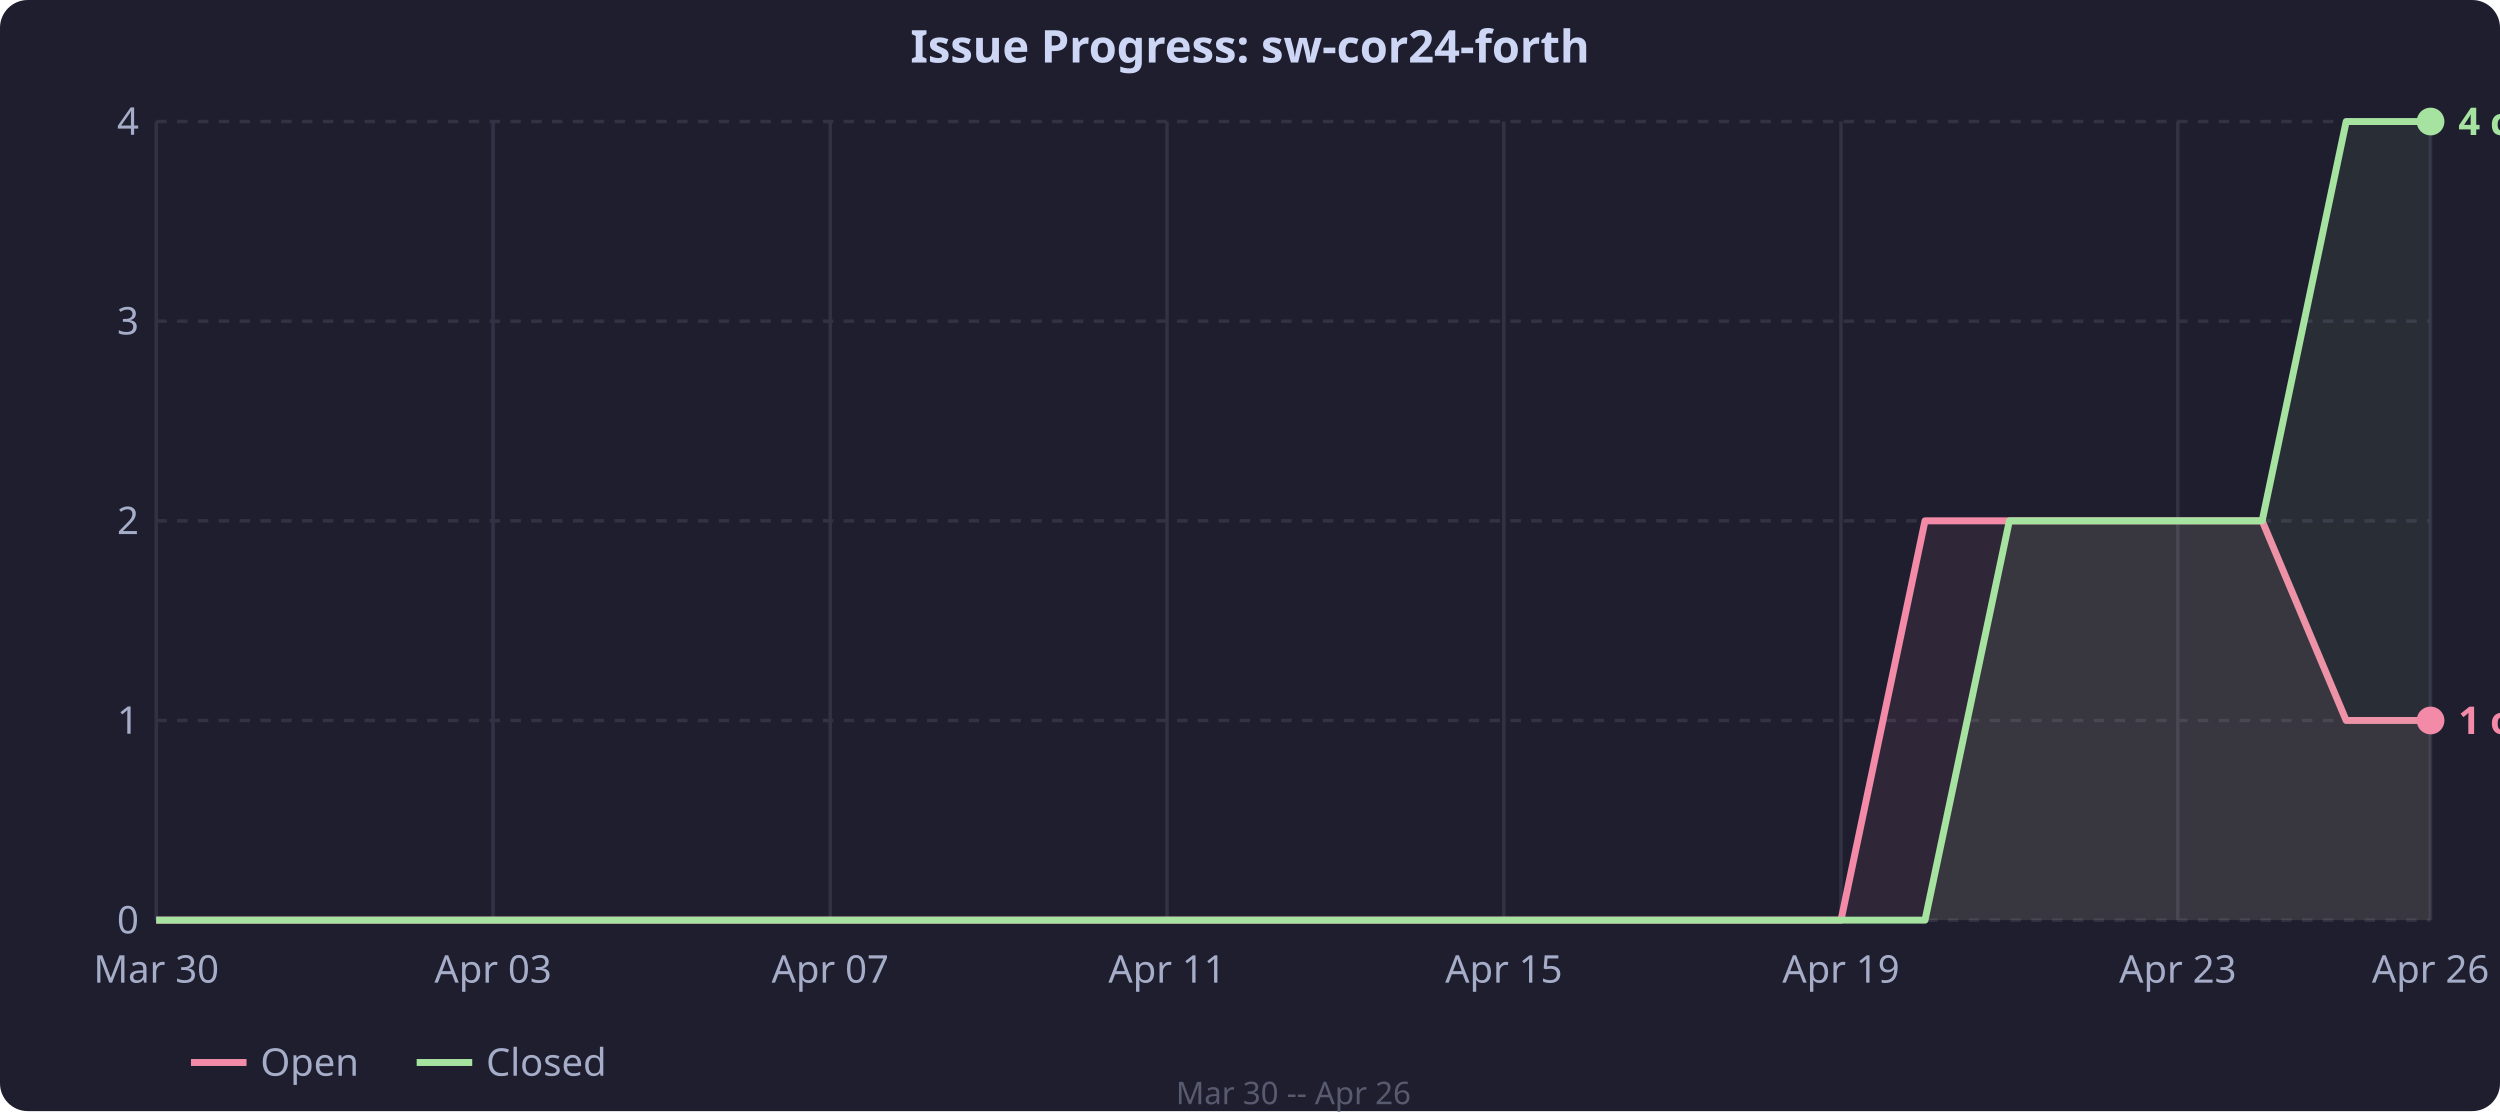
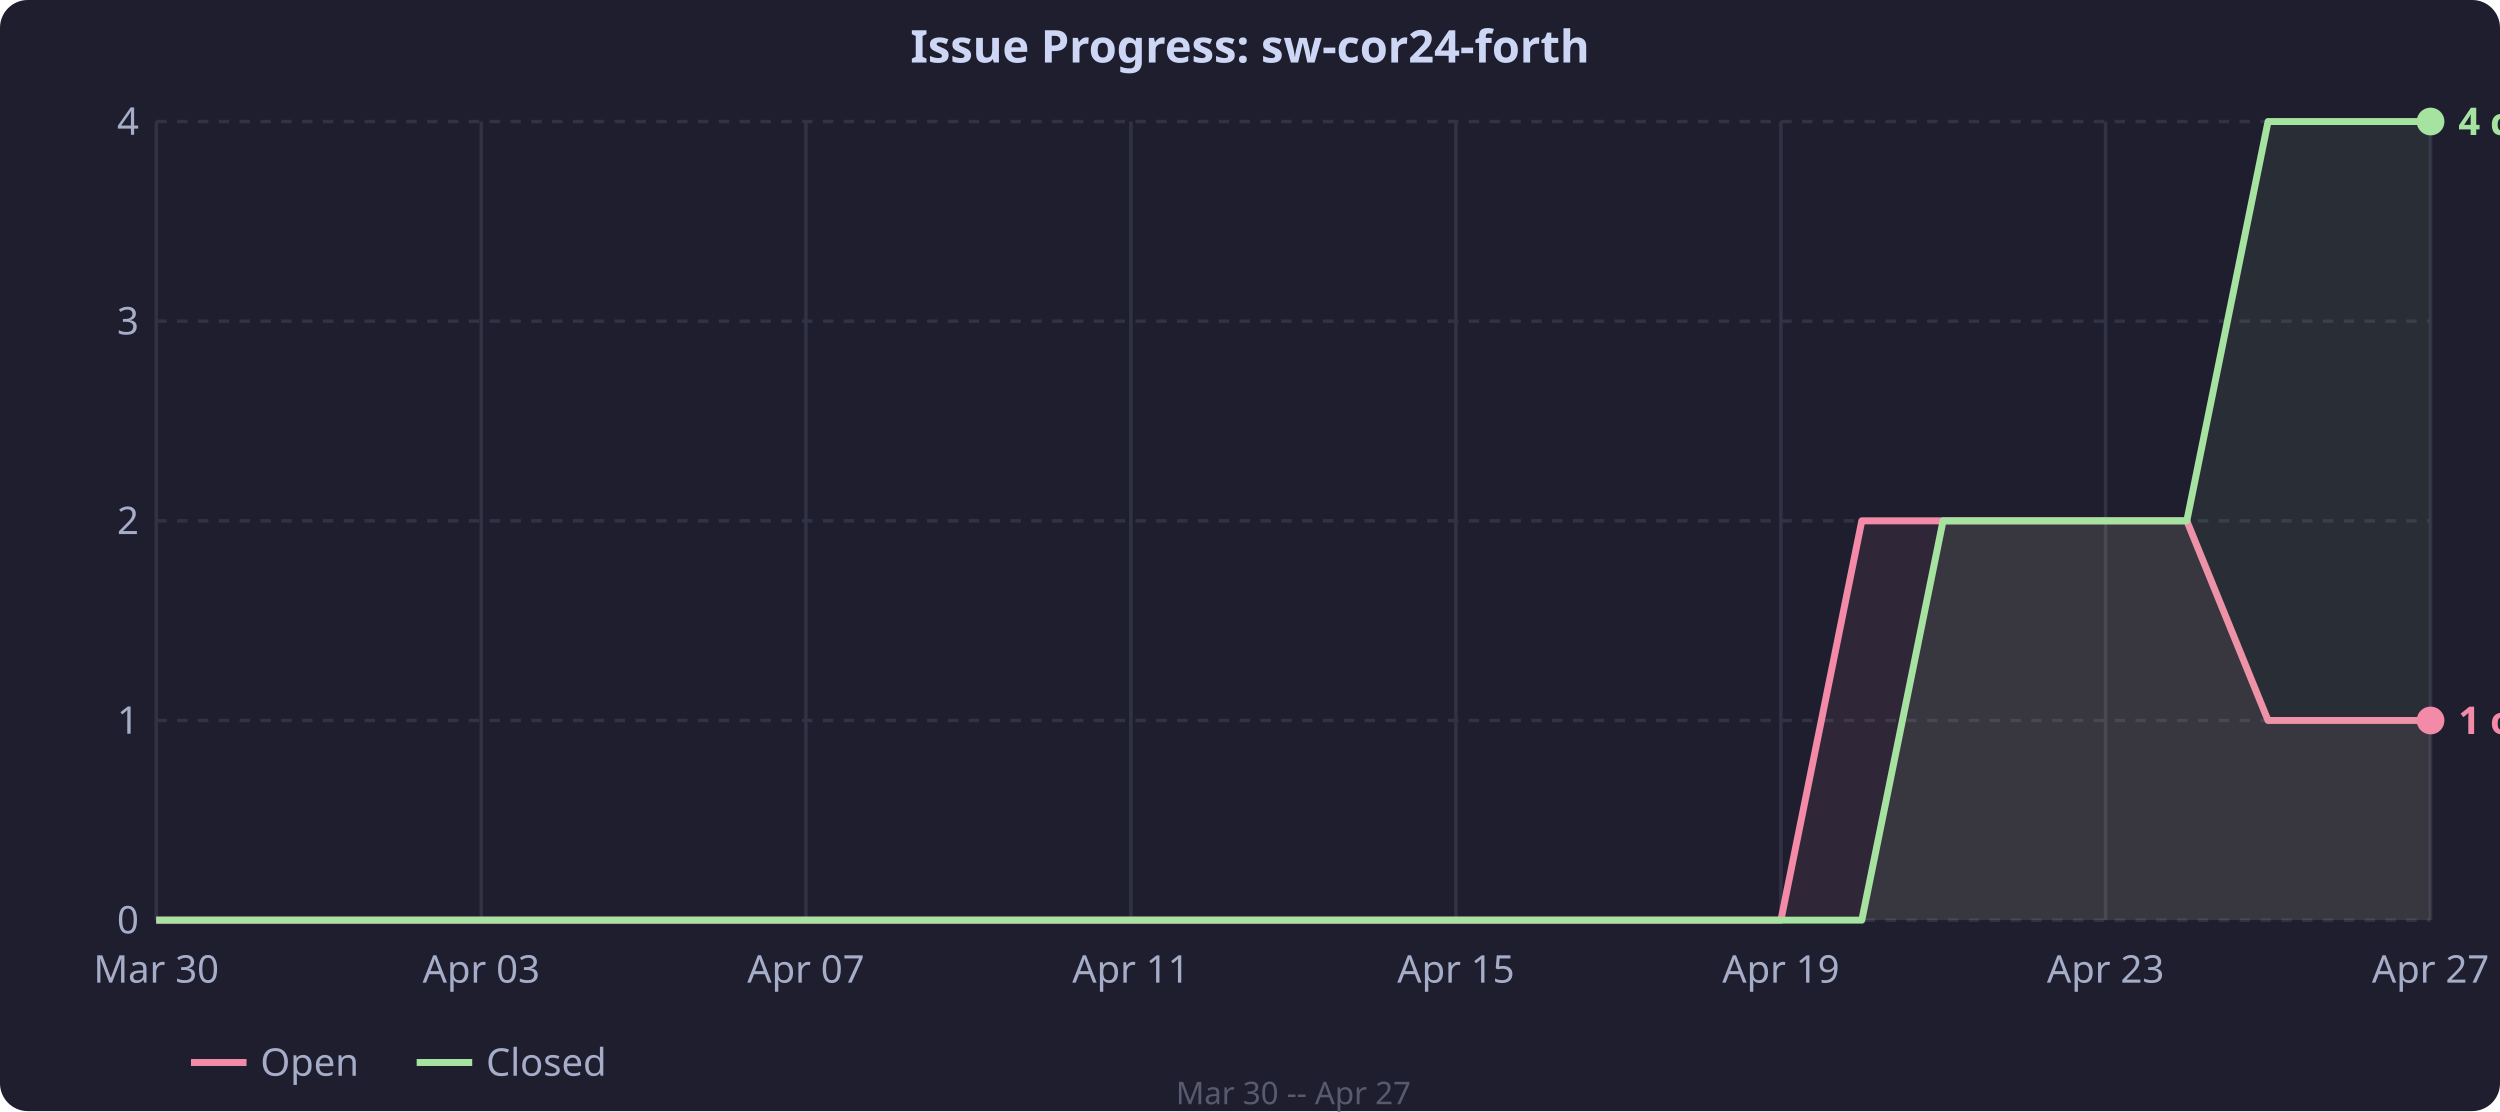
<svg xmlns="http://www.w3.org/2000/svg" viewBox="0 0 720 320" style="font-family: system-ui, sans-serif; font-size: 11px; color: #cdd6f4;">
  <rect width="720" height="320" fill="#1e1e2e" rx="8" />
  <line x1="45" y1="265.0" x2="700" y2="265.0" stroke="#313244" stroke-dasharray="3,3" />
  <text x="40" y="265.0" fill="#a6adc8" text-anchor="end" dominant-baseline="middle">0</text>
  <line x1="45" y1="207.5" x2="700" y2="207.5" stroke="#313244" stroke-dasharray="3,3" />
  <text x="40" y="207.5" fill="#a6adc8" text-anchor="end" dominant-baseline="middle">1</text>
  <line x1="45" y1="150.0" x2="700" y2="150.0" stroke="#313244" stroke-dasharray="3,3" />
  <text x="40" y="150.0" fill="#a6adc8" text-anchor="end" dominant-baseline="middle">2</text>
  <line x1="45" y1="92.5" x2="700" y2="92.5" stroke="#313244" stroke-dasharray="3,3" />
  <text x="40" y="92.5" fill="#a6adc8" text-anchor="end" dominant-baseline="middle">3</text>
  <line x1="45" y1="35.0" x2="700" y2="35.0" stroke="#313244" stroke-dasharray="3,3" />
  <text x="40" y="35.0" fill="#a6adc8" text-anchor="end" dominant-baseline="middle">4</text>
  <text x="45.0" y="283" fill="#a6adc8" text-anchor="middle">Mar 30</text>
  <line x1="45.0" y1="35" x2="45.0" y2="265" stroke="#313244" />
-   <text x="142.0" y="283" fill="#a6adc8" text-anchor="middle">Apr 03</text>
-   <line x1="142.0" y1="35" x2="142.0" y2="265" stroke="#313244" />
-   <text x="239.1" y="283" fill="#a6adc8" text-anchor="middle">Apr 07</text>
-   <line x1="239.1" y1="35" x2="239.1" y2="265" stroke="#313244" />
-   <text x="336.1" y="283" fill="#a6adc8" text-anchor="middle">Apr 11</text>
-   <line x1="336.1" y1="35" x2="336.1" y2="265" stroke="#313244" />
-   <text x="433.1" y="283" fill="#a6adc8" text-anchor="middle">Apr 15</text>
-   <line x1="433.1" y1="35" x2="433.1" y2="265" stroke="#313244" />
-   <text x="530.2" y="283" fill="#a6adc8" text-anchor="middle">Apr 19</text>
-   <line x1="530.2" y1="35" x2="530.2" y2="265" stroke="#313244" />
-   <text x="627.2" y="283" fill="#a6adc8" text-anchor="middle">Apr 23</text>
-   <line x1="627.2" y1="35" x2="627.2" y2="265" stroke="#313244" />
-   <text x="700.0" y="283" fill="#a6adc8" text-anchor="middle">Apr 26</text>
+   <text x="138.6" y="283" fill="#a6adc8" text-anchor="middle">Apr 03</text>
+   <line x1="138.6" y1="35" x2="138.6" y2="265" stroke="#313244" />
+   <text x="232.1" y="283" fill="#a6adc8" text-anchor="middle">Apr 07</text>
+   <line x1="232.1" y1="35" x2="232.1" y2="265" stroke="#313244" />
+   <text x="325.7" y="283" fill="#a6adc8" text-anchor="middle">Apr 11</text>
+   <line x1="325.7" y1="35" x2="325.7" y2="265" stroke="#313244" />
+   <text x="419.3" y="283" fill="#a6adc8" text-anchor="middle">Apr 15</text>
+   <line x1="419.3" y1="35" x2="419.3" y2="265" stroke="#313244" />
+   <text x="512.9" y="283" fill="#a6adc8" text-anchor="middle">Apr 19</text>
+   <line x1="512.9" y1="35" x2="512.9" y2="265" stroke="#313244" />
+   <text x="606.4" y="283" fill="#a6adc8" text-anchor="middle">Apr 23</text>
+   <line x1="606.4" y1="35" x2="606.4" y2="265" stroke="#313244" />
+   <text x="700.0" y="283" fill="#a6adc8" text-anchor="middle">Apr 27</text>
  <line x1="700.0" y1="35" x2="700.0" y2="265" stroke="#313244" />
-   <polygon fill="rgba(243,139,168,0.08)" points="45.0,265.0 69.3,265.0 93.5,265.0 117.8,265.0 142.0,265.0 166.3,265.0 190.6,265.0 214.8,265.0 239.1,265.0 263.3,265.0 287.6,265.0 311.9,265.0 336.1,265.0 360.4,265.0 384.6,265.0 408.9,265.0 433.1,265.0 457.4,265.0 481.7,265.0 505.9,265.0 530.2,265.0 554.4,150.0 578.7,150.0 603.0,150.0 627.2,150.0 651.5,150.0 675.7,207.5 700.0,207.5 700.0,265.0 45.0,265.0" />
-   <polyline fill="none" stroke="#f38ba8" stroke-width="2" stroke-linejoin="round" points="45.0,265.0 69.3,265.0 93.5,265.0 117.8,265.0 142.0,265.0 166.3,265.0 190.6,265.0 214.8,265.0 239.1,265.0 263.3,265.0 287.6,265.0 311.9,265.0 336.1,265.0 360.4,265.0 384.6,265.0 408.9,265.0 433.1,265.0 457.4,265.0 481.7,265.0 505.9,265.0 530.2,265.0 554.4,150.0 578.7,150.0 603.0,150.0 627.2,150.0 651.5,150.0 675.7,207.5 700.0,207.5" />
-   <polygon fill="rgba(166,227,161,0.08)" points="45.0,265.0 69.3,265.0 93.5,265.0 117.8,265.0 142.0,265.0 166.3,265.0 190.6,265.0 214.8,265.0 239.1,265.0 263.3,265.0 287.6,265.0 311.9,265.0 336.1,265.0 360.4,265.0 384.6,265.0 408.9,265.0 433.1,265.0 457.4,265.0 481.7,265.0 505.9,265.0 530.2,265.0 554.4,265.0 578.7,150.0 603.0,150.0 627.2,150.0 651.5,150.0 675.7,35.0 700.0,35.0 700.0,265.0 45.0,265.0" />
-   <polyline fill="none" stroke="#a6e3a1" stroke-width="2" stroke-linejoin="round" points="45.0,265.0 69.3,265.0 93.5,265.0 117.8,265.0 142.0,265.0 166.3,265.0 190.6,265.0 214.8,265.0 239.1,265.0 263.3,265.0 287.6,265.0 311.9,265.0 336.1,265.0 360.4,265.0 384.6,265.0 408.9,265.0 433.1,265.0 457.4,265.0 481.7,265.0 505.9,265.0 530.2,265.0 554.4,265.0 578.7,150.0 603.0,150.0 627.2,150.0 651.5,150.0 675.7,35.0 700.0,35.0" />
+   <polygon fill="rgba(243,139,168,0.08)" points="45.0,265.0 68.4,265.0 91.8,265.0 115.2,265.0 138.6,265.0 162.0,265.0 185.4,265.0 208.8,265.0 232.1,265.0 255.5,265.0 278.9,265.0 302.3,265.0 325.7,265.0 349.1,265.0 372.5,265.0 395.9,265.0 419.3,265.0 442.7,265.0 466.1,265.0 489.5,265.0 512.9,265.0 536.2,150.0 559.6,150.0 583.0,150.0 606.4,150.0 629.8,150.0 653.2,207.5 676.6,207.5 700.0,207.5 700.0,265.0 45.0,265.0" />
+   <polyline fill="none" stroke="#f38ba8" stroke-width="2" stroke-linejoin="round" points="45.0,265.0 68.4,265.0 91.8,265.0 115.2,265.0 138.6,265.0 162.0,265.0 185.4,265.0 208.8,265.0 232.1,265.0 255.5,265.0 278.9,265.0 302.3,265.0 325.7,265.0 349.1,265.0 372.5,265.0 395.9,265.0 419.3,265.0 442.7,265.0 466.1,265.0 489.5,265.0 512.9,265.0 536.2,150.0 559.6,150.0 583.0,150.0 606.4,150.0 629.8,150.0 653.2,207.5 676.6,207.5 700.0,207.5" />
+   <polygon fill="rgba(166,227,161,0.08)" points="45.0,265.0 68.4,265.0 91.8,265.0 115.2,265.0 138.6,265.0 162.0,265.0 185.4,265.0 208.8,265.0 232.1,265.0 255.5,265.0 278.9,265.0 302.3,265.0 325.7,265.0 349.1,265.0 372.5,265.0 395.9,265.0 419.3,265.0 442.7,265.0 466.1,265.0 489.5,265.0 512.9,265.0 536.2,265.0 559.6,150.0 583.0,150.0 606.4,150.0 629.8,150.0 653.2,35.0 676.6,35.0 700.0,35.0 700.0,265.0 45.0,265.0" />
+   <polyline fill="none" stroke="#a6e3a1" stroke-width="2" stroke-linejoin="round" points="45.0,265.0 68.4,265.0 91.8,265.0 115.2,265.0 138.6,265.0 162.0,265.0 185.4,265.0 208.8,265.0 232.1,265.0 255.5,265.0 278.9,265.0 302.3,265.0 325.7,265.0 349.1,265.0 372.5,265.0 395.9,265.0 419.3,265.0 442.7,265.0 466.1,265.0 489.5,265.0 512.9,265.0 536.2,265.0 559.6,150.0 583.0,150.0 606.4,150.0 629.8,150.0 653.2,35.0 676.6,35.0 700.0,35.0" />
  <circle cx="700.0" cy="207.5" r="4" fill="#f38ba8" />
  <circle cx="700.0" cy="35.0" r="4" fill="#a6e3a1" />
  <text x="708.0" y="207.5" fill="#f38ba8" text-anchor="start" dominant-baseline="middle" font-size="11px" font-weight="600">1 open</text>
  <text x="708.0" y="35.0" fill="#a6e3a1" text-anchor="start" dominant-baseline="middle" font-size="11px" font-weight="600">4 closed</text>
  <text x="360" y="18" fill="#cdd6f4" text-anchor="middle" font-size="13px" font-weight="600">Issue Progress: sw-cor24-forth</text>
  <line x1="55" y1="306" x2="71" y2="306" stroke="#f38ba8" stroke-width="2" />
  <text x="75" y="306" fill="#a6adc8" dominant-baseline="middle">Open</text>
  <line x1="120" y1="306" x2="136" y2="306" stroke="#a6e3a1" stroke-width="2" />
  <text x="140" y="306" fill="#a6adc8" dominant-baseline="middle">Closed</text>
-   <text x="372.5" y="318" fill="#585b70" text-anchor="middle" font-size="9px">Mar 30 -- Apr 26</text>
+   <text x="372.5" y="318" fill="#585b70" text-anchor="middle" font-size="9px">Mar 30 -- Apr 27</text>
</svg>
